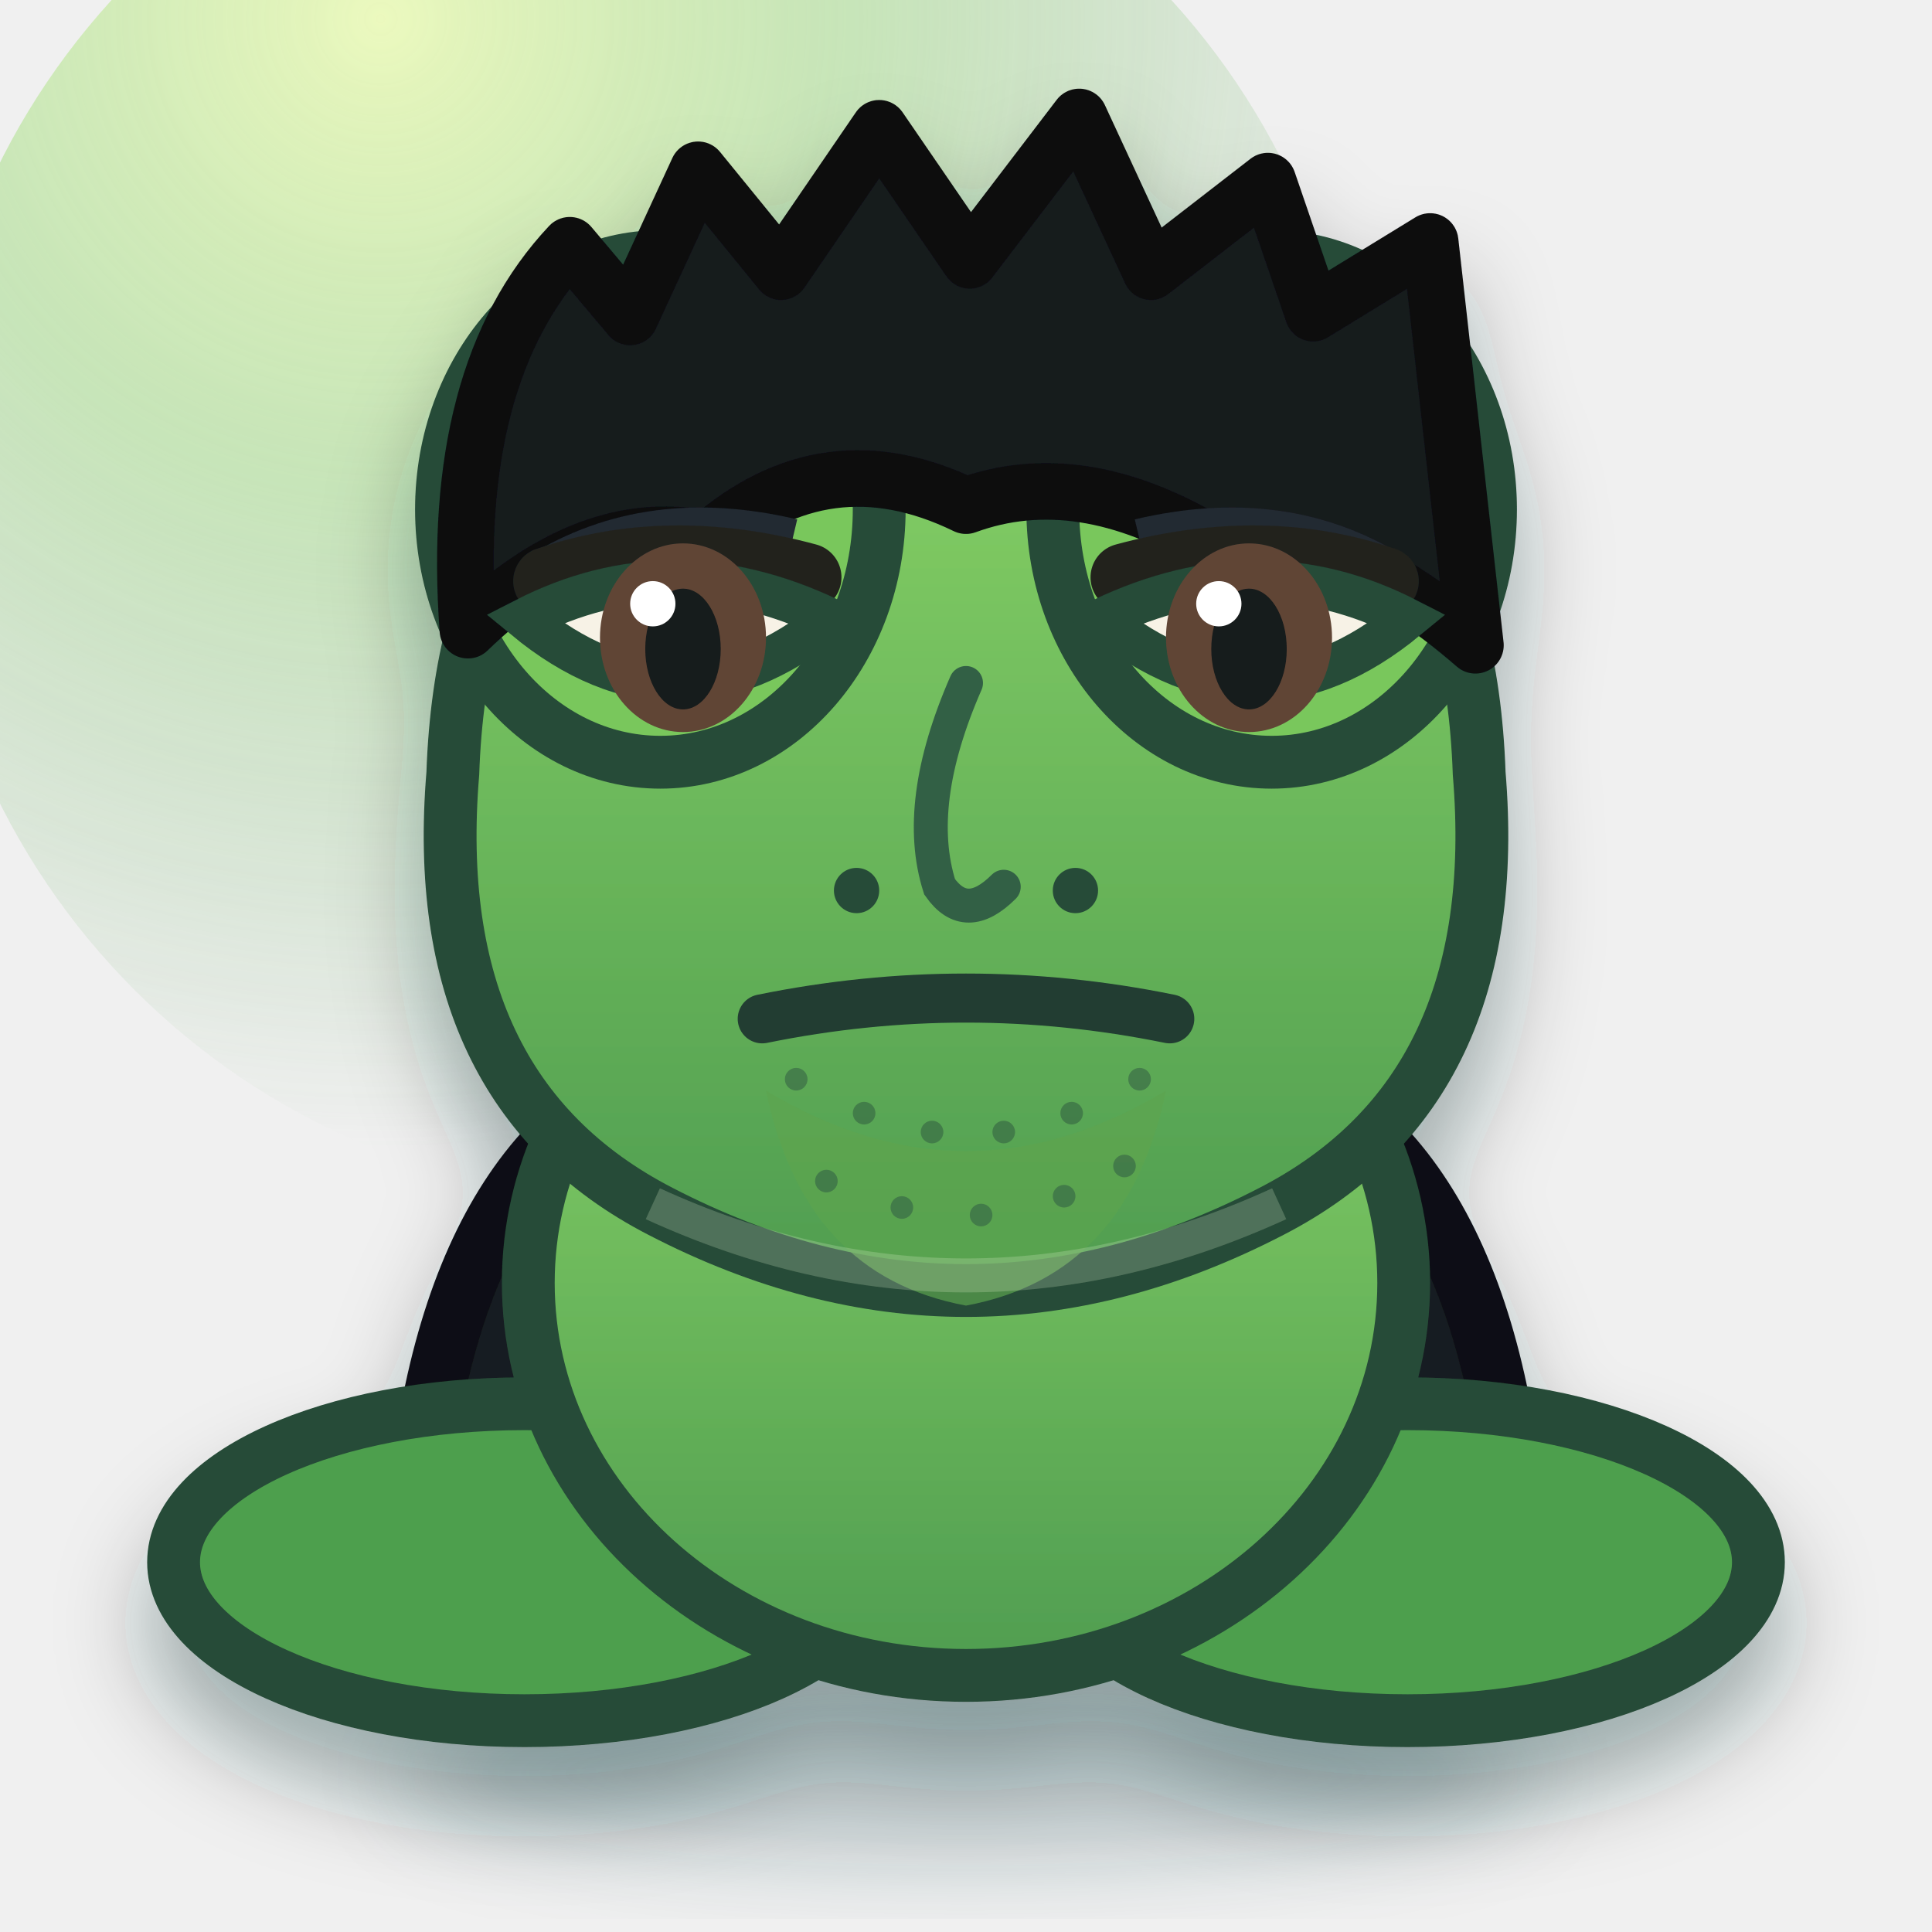
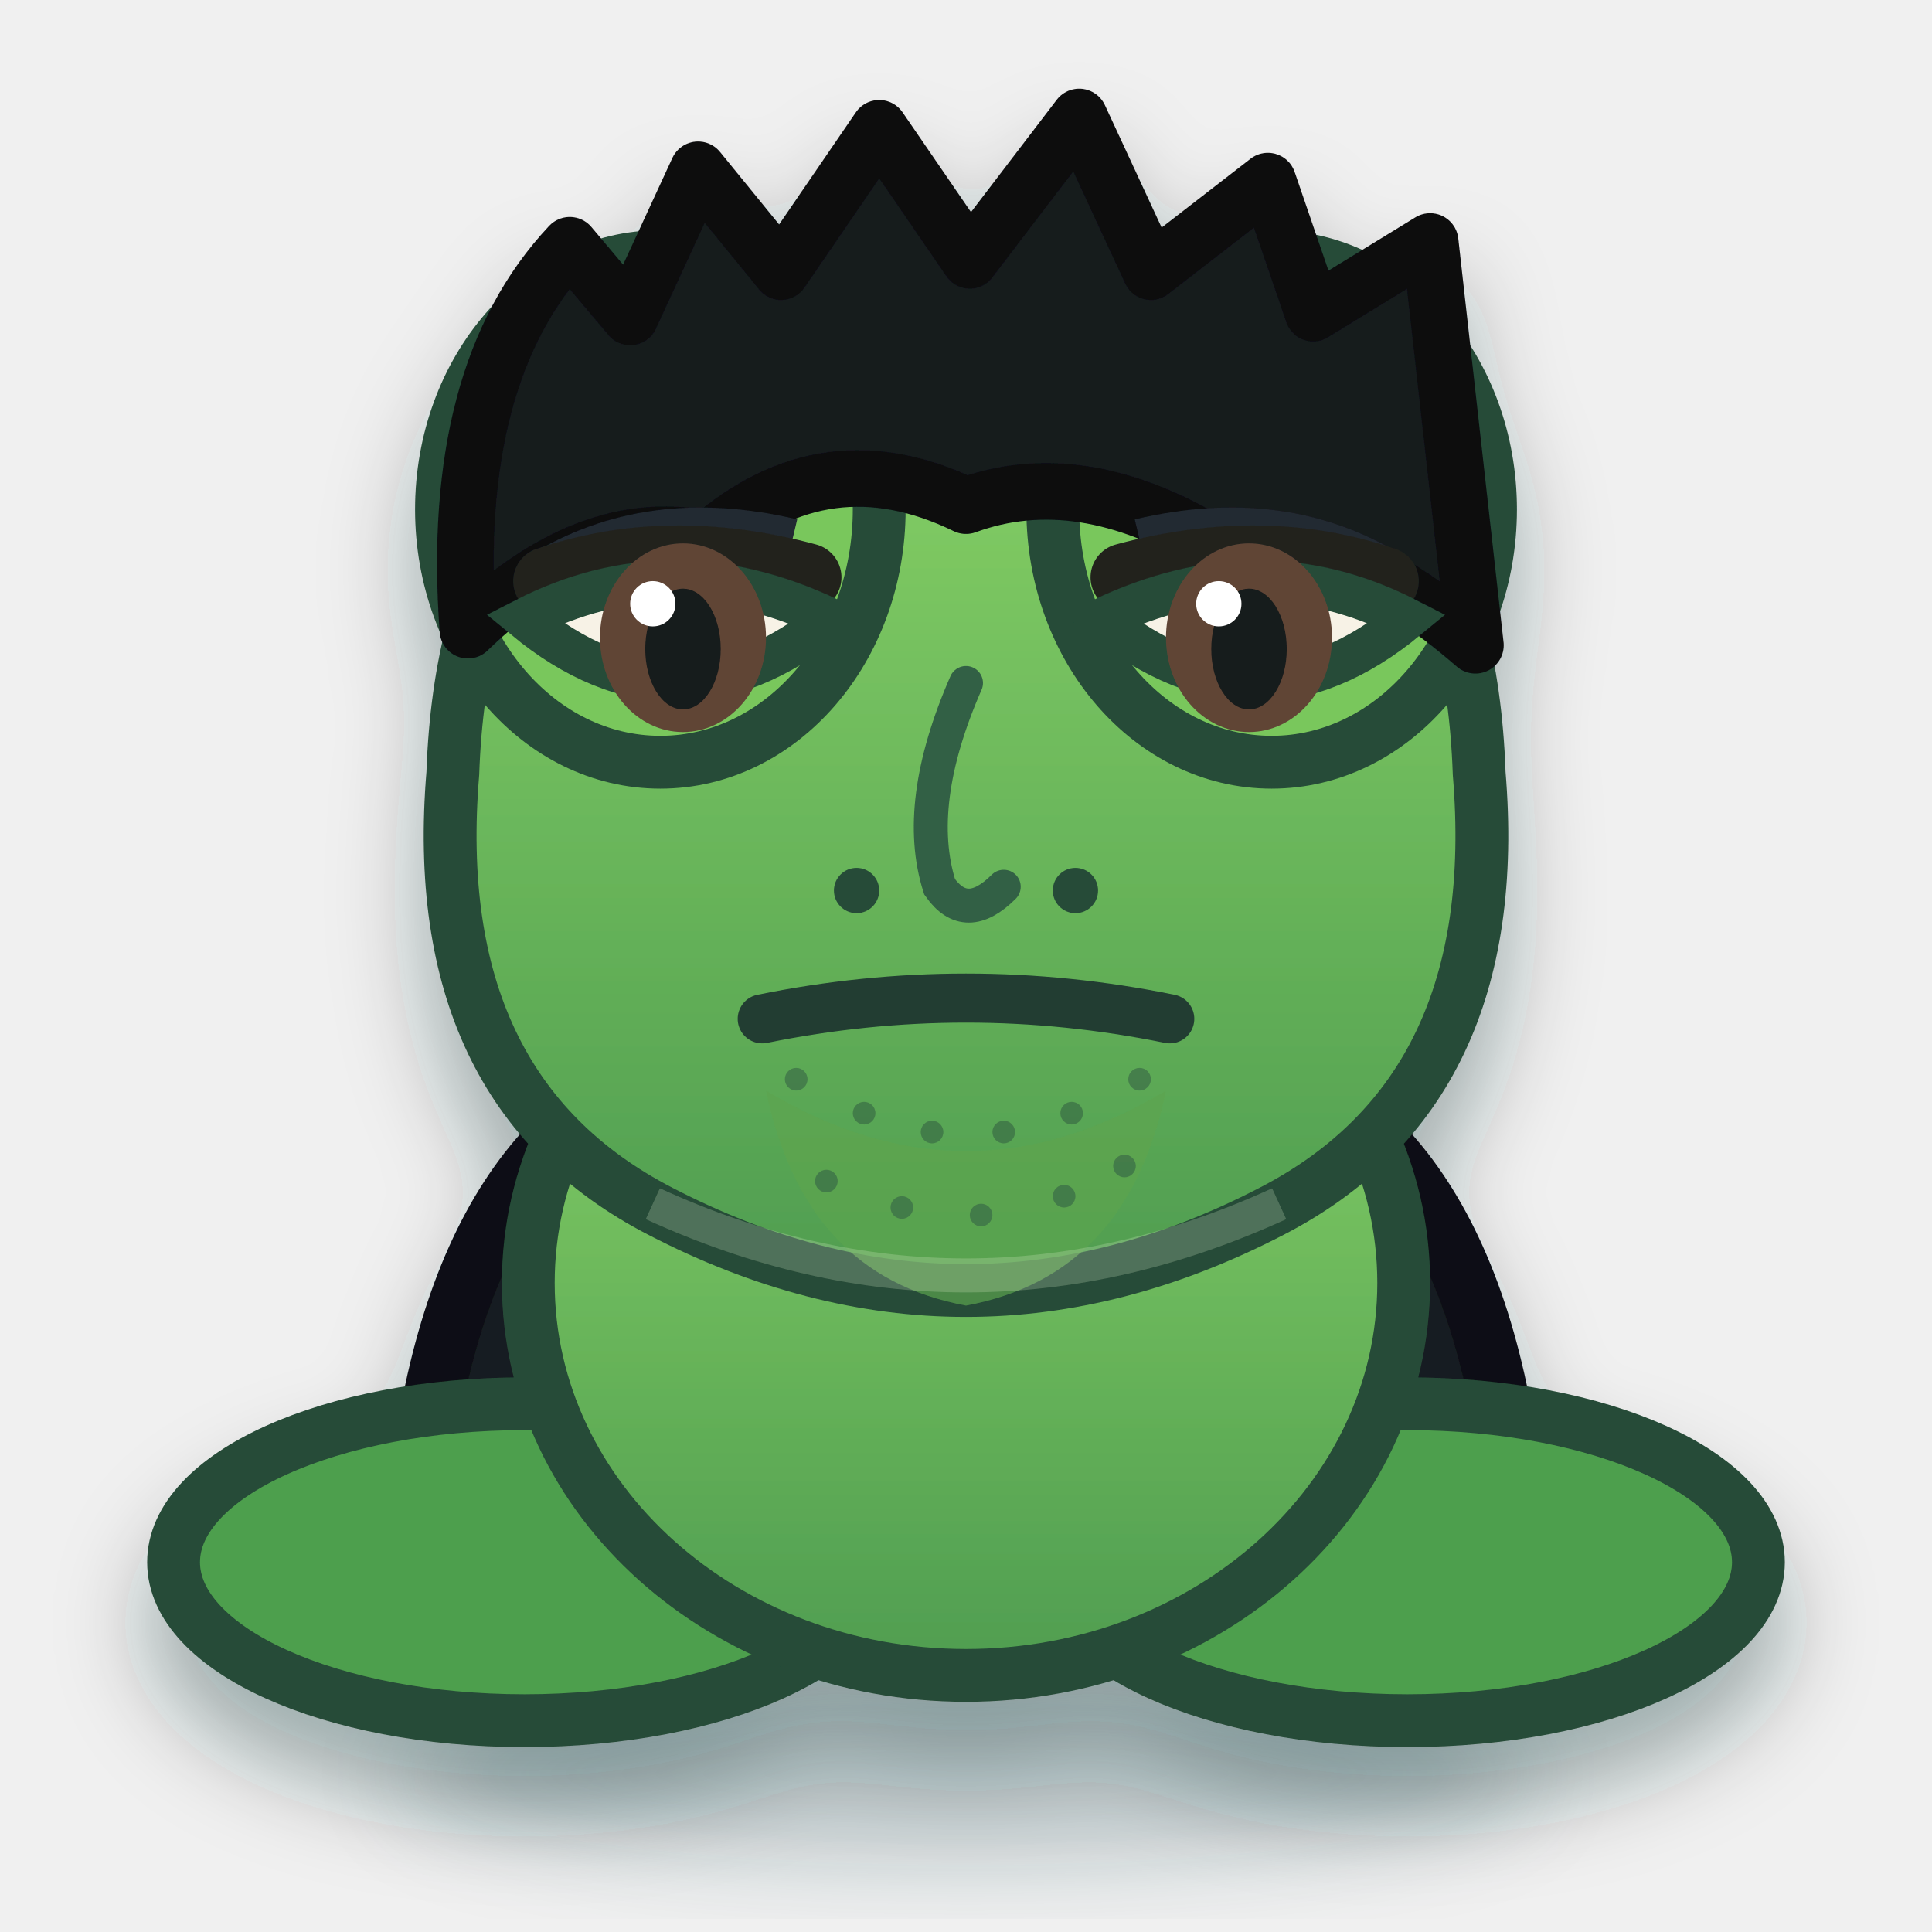
<svg xmlns="http://www.w3.org/2000/svg" viewBox="0 0 512 512" role="img" aria-label="Owner Frog">
  <defs>
-     <radialGradient id="halo" cx="32%" cy="18%" r="78%">
-       <stop offset="0" stop-color="#e8ff9b" stop-opacity=".95" />
-       <stop offset=".42" stop-color="#8ad467" stop-opacity=".65" />
-       <stop offset="1" stop-color="#4f9d50" stop-opacity="0" />
-     </radialGradient>
    <linearGradient id="body" x1="0" y1="0" x2="0" y2="1">
      <stop stop-color="#8ad467" />
      <stop offset="1" stop-color="#4f9d50" />
    </linearGradient>
    <filter id="shadow" x="-40%" y="-40%" width="180%" height="190%">
      <feDropShadow dx="0" dy="16" stdDeviation="12" flood-color="#062d31" flood-opacity=".34" />
    </filter>
    <filter id="soft" x="-30%" y="-30%" width="160%" height="160%">
      <feGaussianBlur stdDeviation="12" />
    </filter>
    <linearGradient id="shine" x1="0" y1="0" x2="1" y2="1">
      <stop stop-color="#fff" stop-opacity=".8" />
      <stop offset="1" stop-color="#fff" stop-opacity="0" />
    </linearGradient>
  </defs>
  <ellipse cx="256" cy="470" rx="150" ry="24" fill="#073d47" opacity=".22" filter="url(#soft)" />
-   <circle cx="170" cy="128" r="190" fill="url(#halo)" opacity=".62" />
  <g filter="url(#shadow)">
    <path d="M109 426Q112 312 172 285L256 324 340 285Q400 312 403 426Z" fill="#171b20" stroke="#0c1014" stroke-width="16" />
    <path d="M171 293Q256 337 341 293L322 445H190Z" fill="#20262d" />
    <g stroke="#254b37" stroke-width="14" stroke-linejoin="round">
      <ellipse cx="139" cy="414" rx="93" ry="42" fill="#4e9f4d" />
      <ellipse cx="373" cy="414" rx="93" ry="42" fill="#4e9f4d" />
      <ellipse cx="256" cy="340" rx="116" ry="104" fill="url(#body)" />
      <path d="M120 205Q123 118 190 99Q256 64 322 99Q389 118 392 205Q399 289 337 321Q256 363 175 321Q113 289 120 205Z" fill="url(#body)" />
      <ellipse cx="175" cy="135" rx="58" ry="67" fill="#79c75c" />
      <ellipse cx="337" cy="135" rx="58" ry="67" fill="#79c75c" />
    </g>
    <path d="M124 167Q119 99 151 65L167 84 185 45 207 72 233 34 257 69 286 31 305 72 336 48 348 83 379 64 391 171Q353 138 321 144Q286 123 256 134Q219 116 188 143Q156 136 124 167Z" fill="#171a1f" stroke="#0a0d11" stroke-width="15" stroke-linejoin="round" />
    <path d="M143 152Q172 134 210 143M302 143Q340 134 369 152" fill="none" stroke="#242a31" stroke-width="11" />
    <path d="M145 154Q177 143 214 153M298 153Q335 143 367 154" fill="none" stroke="#20231f" stroke-width="18" stroke-linecap="round" />
    <path d="M139 164Q178 144 220 164Q179 197 139 164ZM292 164Q334 144 373 164Q333 197 292 164Z" fill="#f7f2e6" stroke="#254b37" stroke-width="11" />
    <ellipse cx="181" cy="169" rx="22" ry="25" fill="#604536" />
    <ellipse cx="331" cy="169" rx="22" ry="25" fill="#604536" />
    <ellipse cx="181" cy="172" rx="10" ry="16" fill="#171b1b" />
    <ellipse cx="331" cy="172" rx="10" ry="16" fill="#171b1b" />
    <circle cx="173" cy="160" r="6" fill="#fff" />
    <circle cx="323" cy="160" r="6" fill="#fff" />
    <path d="M256 181Q242 213 249 235Q256 245 266 235" fill="none" stroke="#326044" stroke-width="9" stroke-linecap="round" />
    <circle cx="227" cy="236" r="6" fill="#254b37" />
    <circle cx="285" cy="236" r="6" fill="#254b37" />
    <path d="M202 270Q256 259 310 270" fill="none" stroke="#203d31" stroke-width="13" stroke-linecap="round" />
    <path d="M203 289Q256 321 309 289Q299 338 256 346Q213 338 203 289Z" fill="#5ca44f" opacity=".68" />
    <g fill="#294c3d" opacity=".45">
      <circle cx="211" cy="286" r="3" />
      <circle cx="229" cy="295" r="3" />
      <circle cx="247" cy="300" r="3" />
      <circle cx="266" cy="300" r="3" />
      <circle cx="284" cy="295" r="3" />
      <circle cx="302" cy="286" r="3" />
      <circle cx="219" cy="313" r="3" />
      <circle cx="239" cy="320" r="3" />
      <circle cx="260" cy="322" r="3" />
      <circle cx="282" cy="317" r="3" />
      <circle cx="298" cy="309" r="3" />
    </g>
    <path d="M173 319Q256 357 339 319" fill="none" stroke="#eaf5d6" stroke-width="9" opacity=".22" />
  </g>
</svg>
